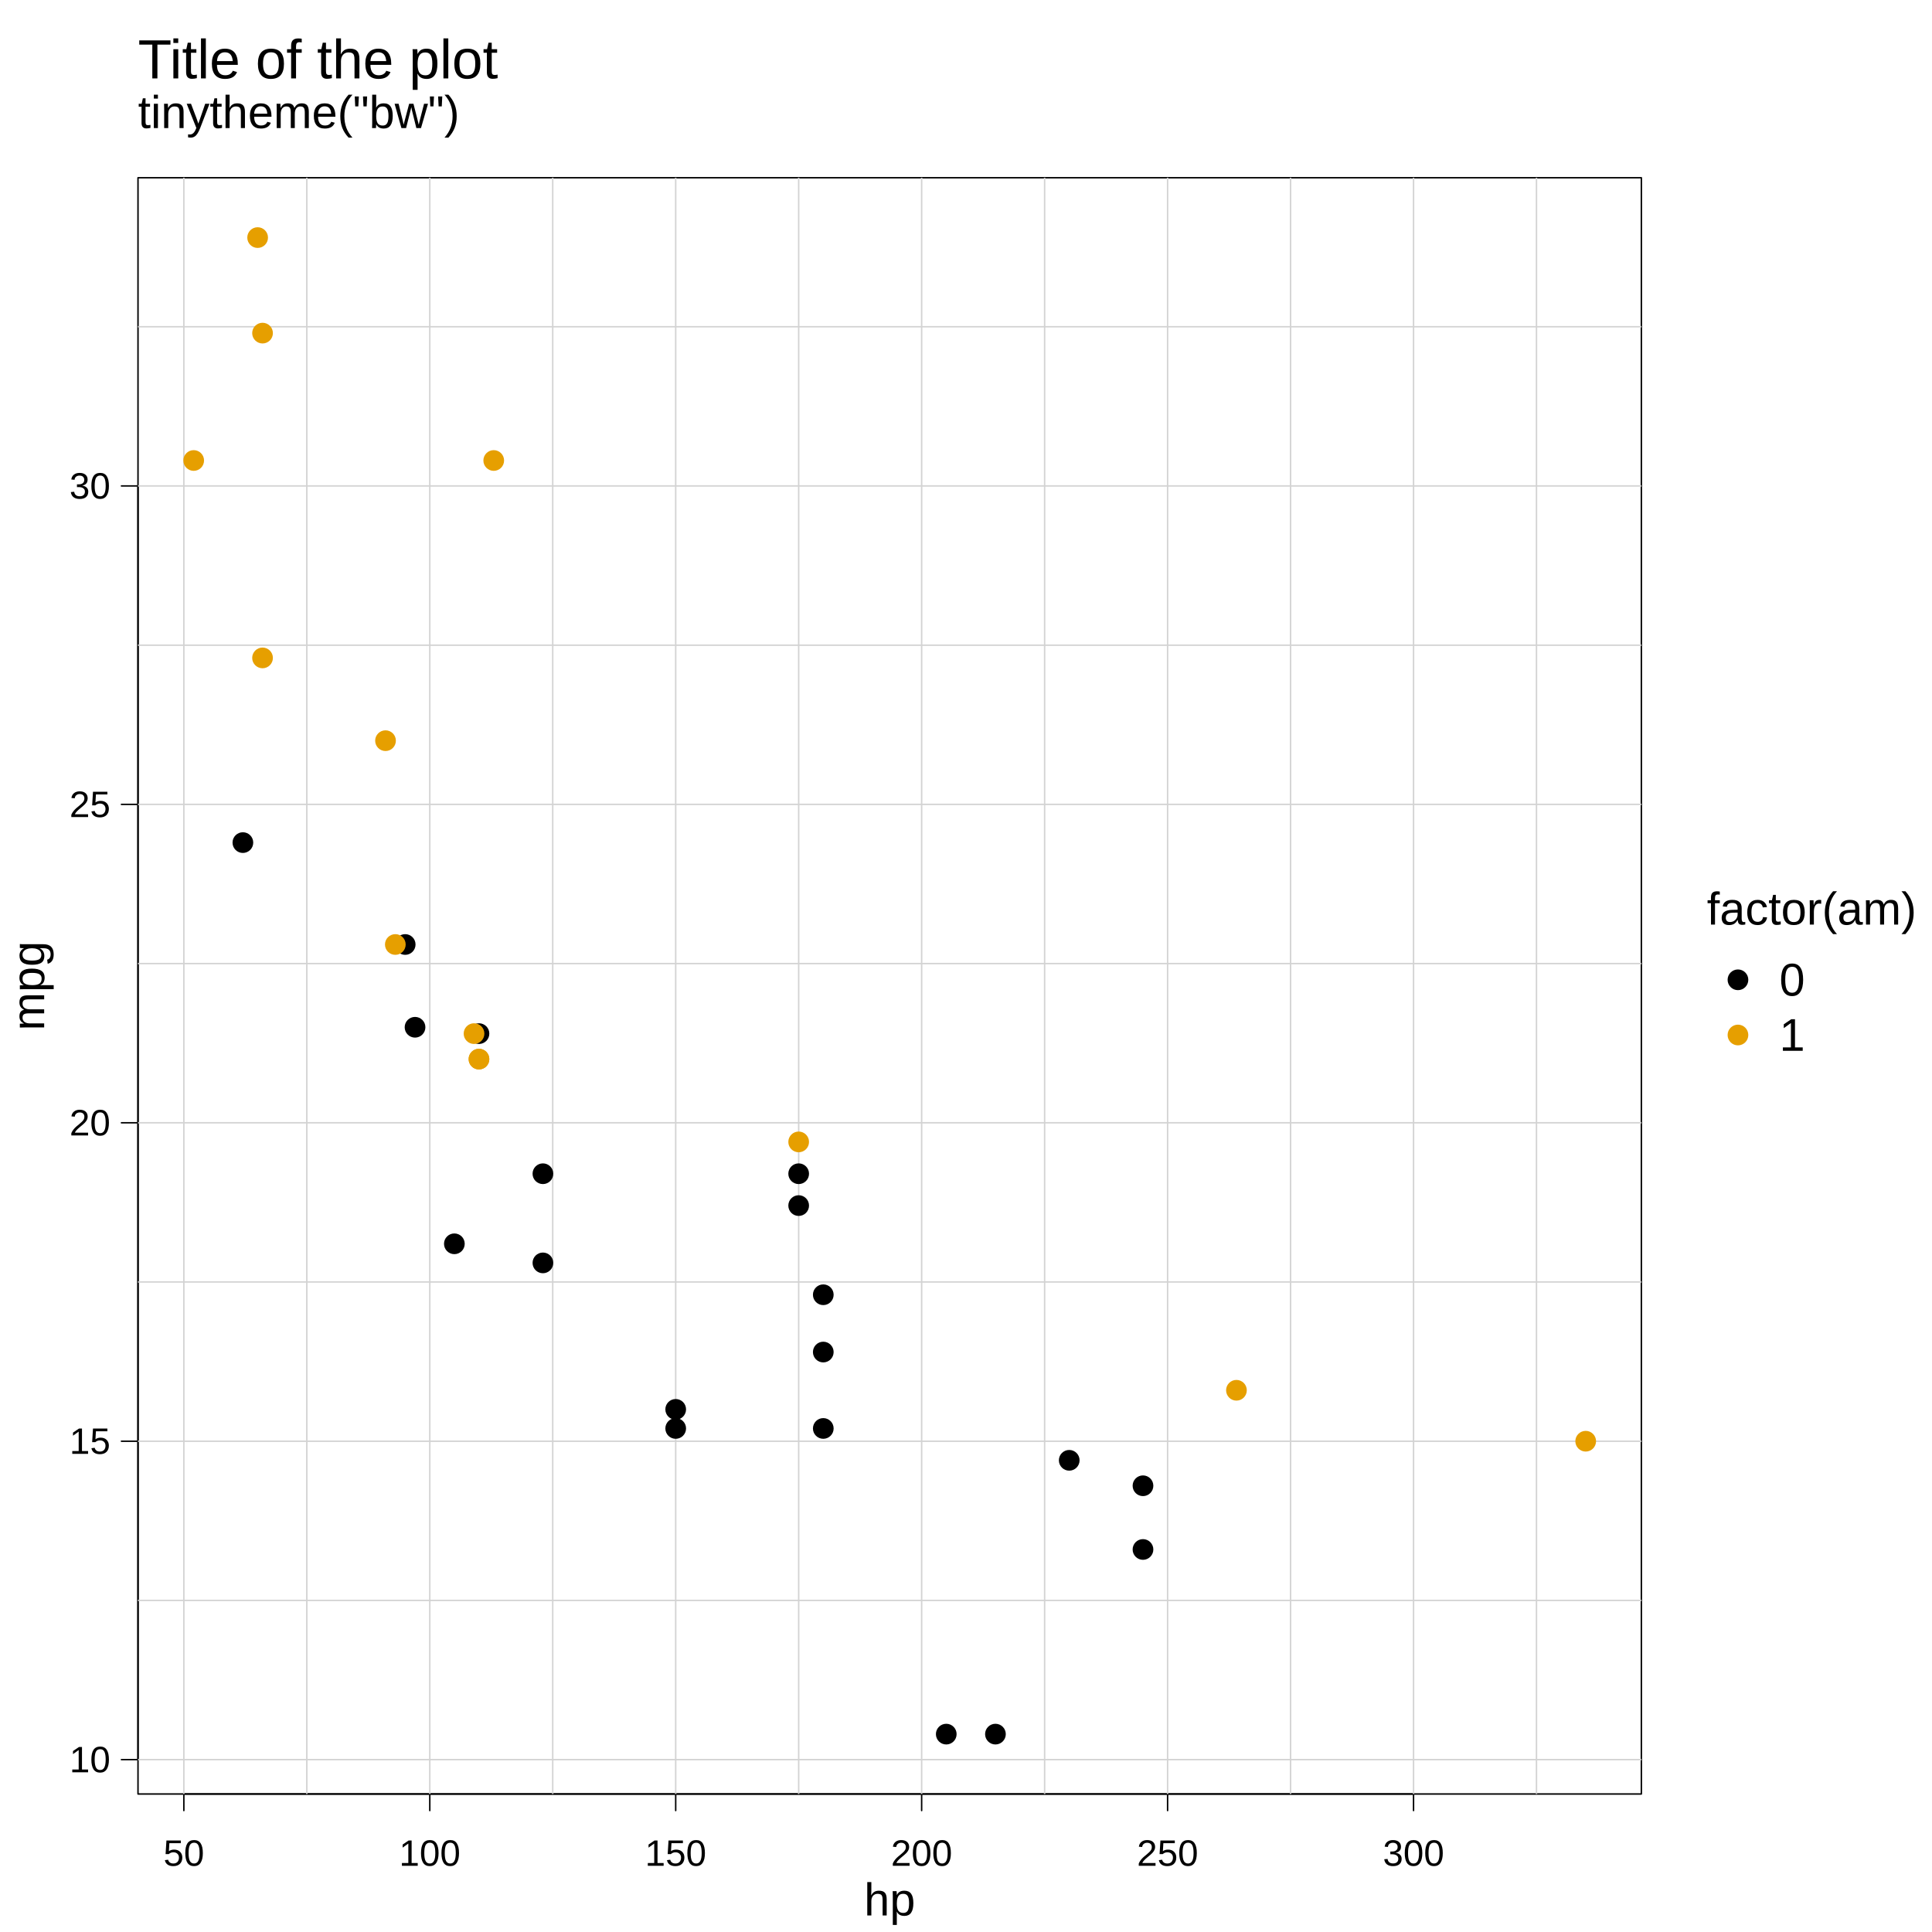
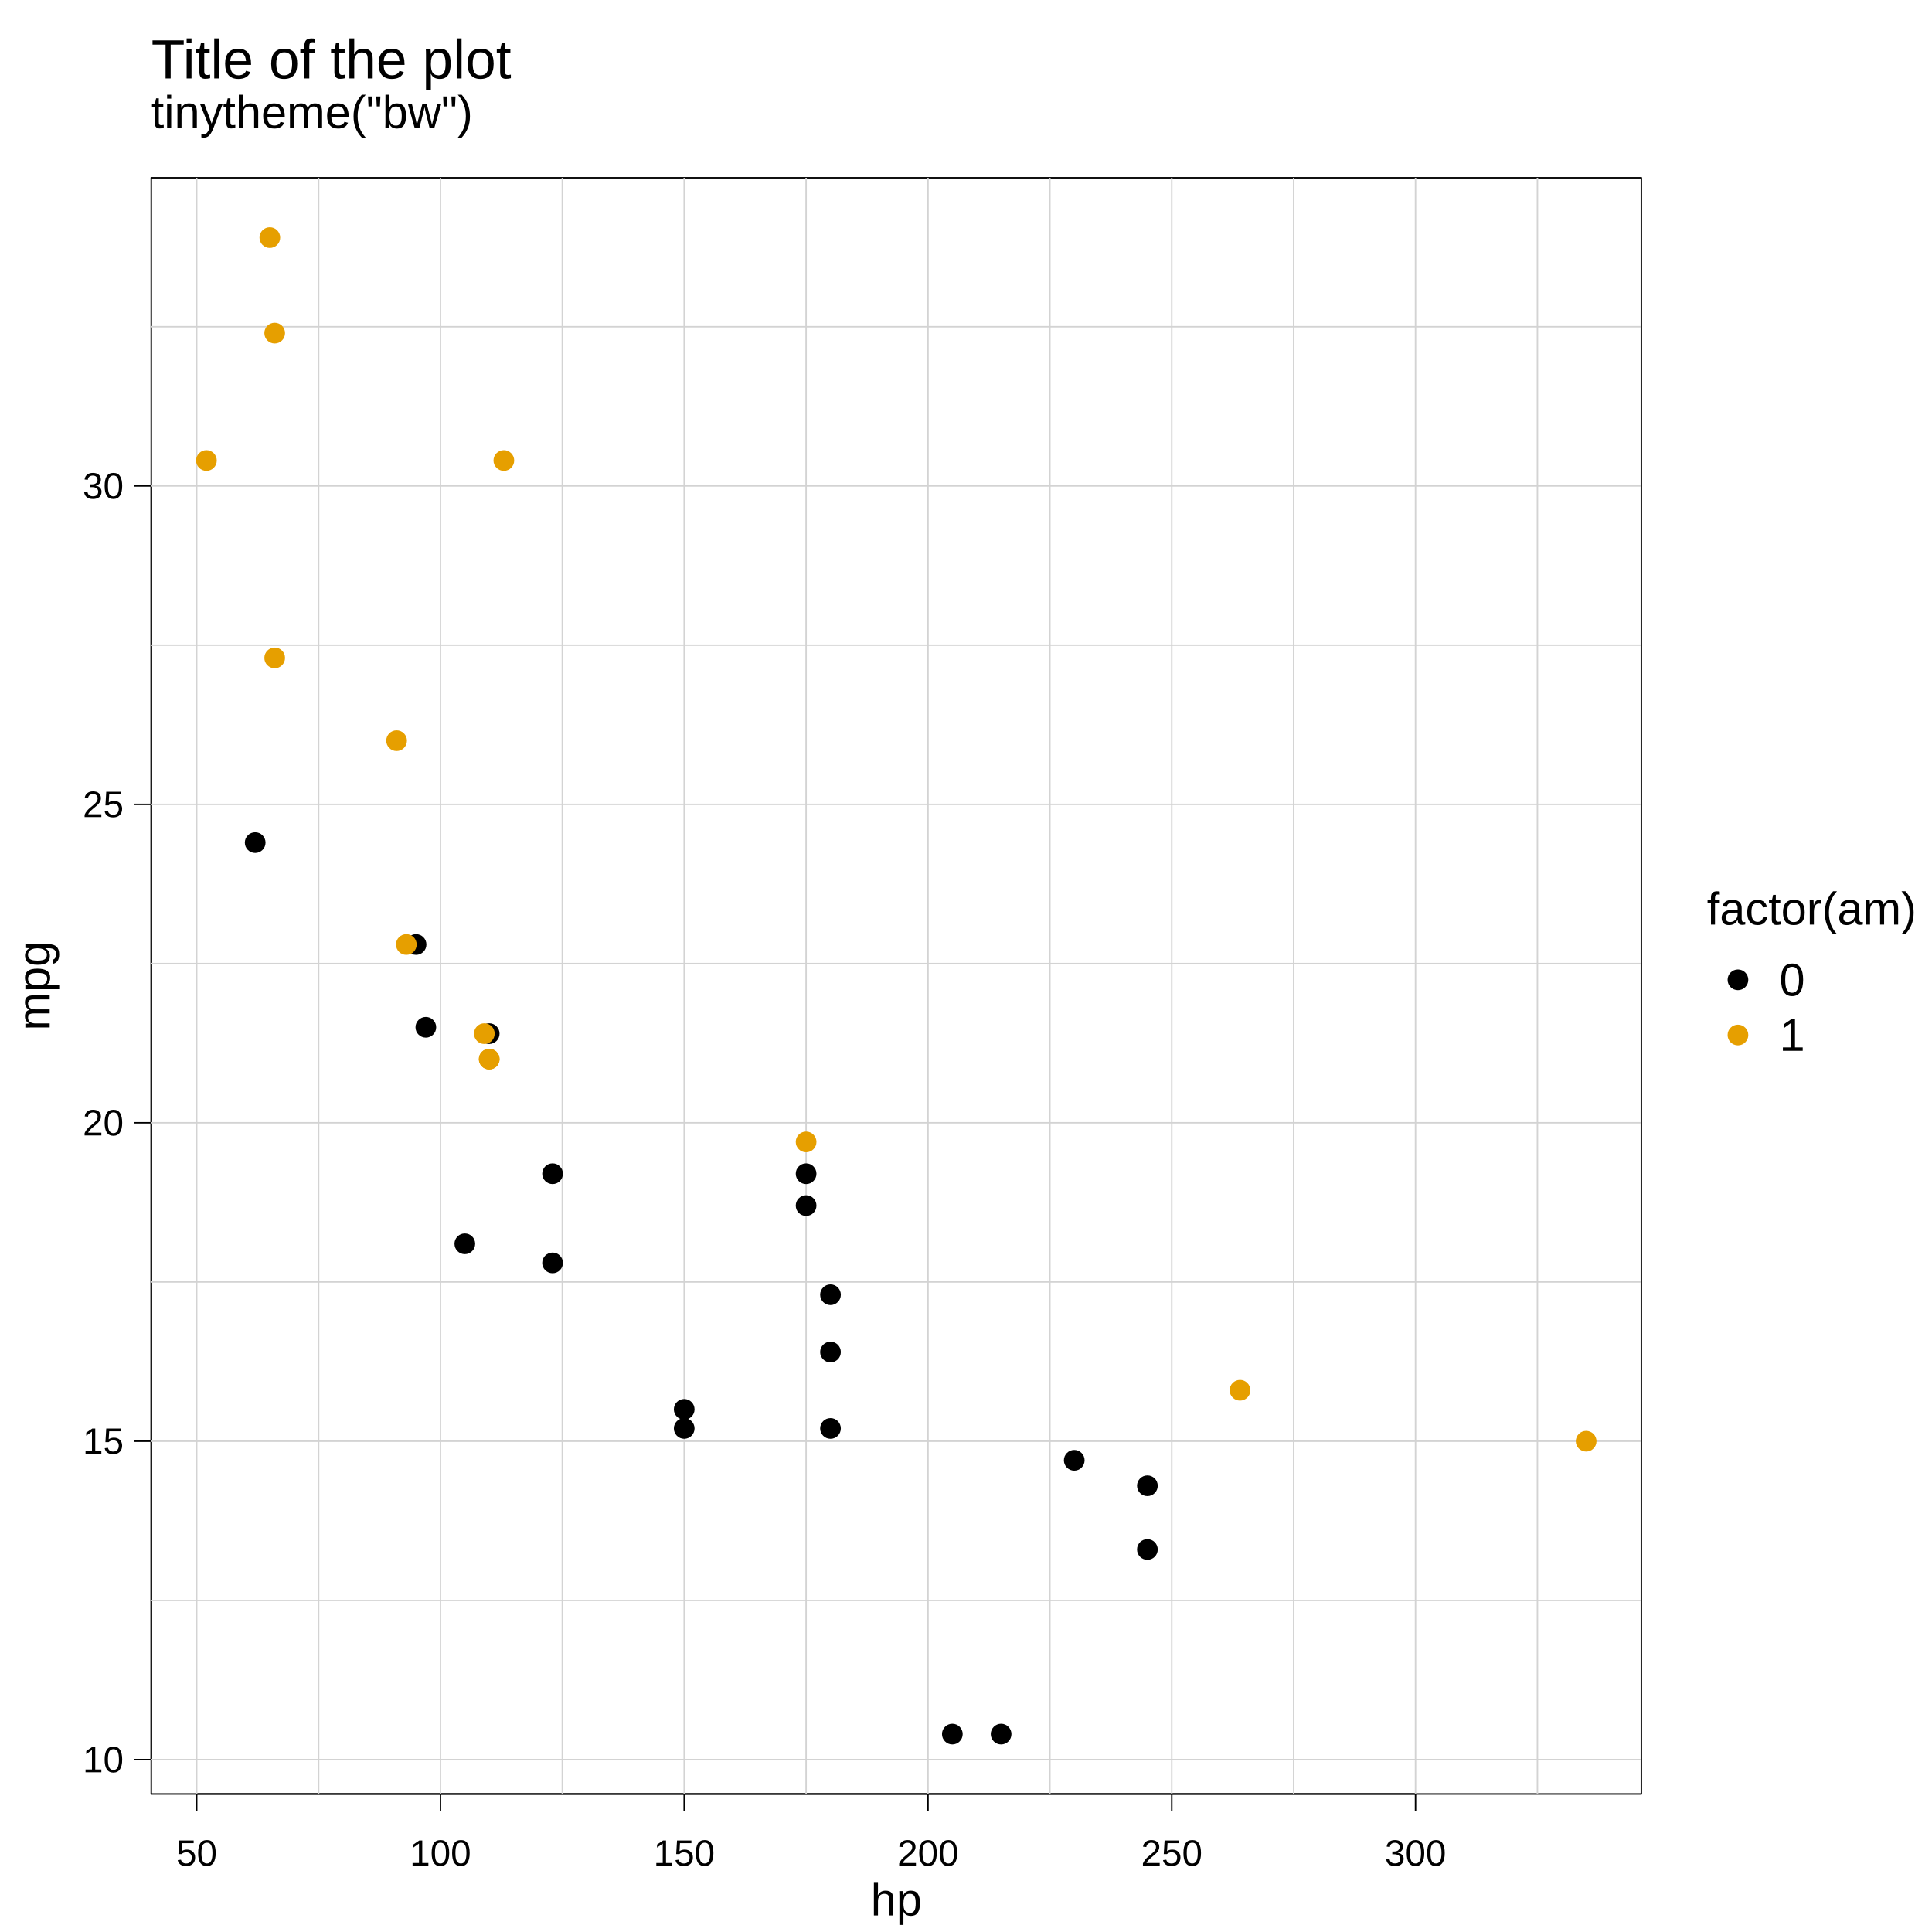
<svg xmlns="http://www.w3.org/2000/svg" width="504.00pt" height="504.00pt" viewBox="0 0 504.00 504.00">
  <g class="svglite">
    <defs>
      <style type="text/css">
    .svglite line, .svglite polyline, .svglite polygon, .svglite path, .svglite rect, .svglite circle {
      fill: none;
      stroke: #000000;
      stroke-linecap: round;
      stroke-linejoin: round;
      stroke-miterlimit: 10.00;
    }
    .svglite text {
      white-space: pre;
    }
    .svglite g.glyphgroup path {
      fill: inherit;
      stroke: none;
    }
  </style>
    </defs>
    <rect width="100%" height="100%" style="stroke: none; fill: #FFFFFF;" />
    <defs>
      <clipPath id="cpMC4wMHw1MDQuMDB8MC4wMHw1MDQuMDA=">
        <rect x="0.00" y="0.00" width="504.00" height="504.00" />
      </clipPath>
    </defs>
    <g clip-path="url(#cpMC4wMHw1MDQuMDB8MC4wMHw1MDQuMDA=)">
      <circle cx="453.38" cy="255.60" r="2.70" style="stroke-width: 0.38; stroke: none; fill: #000000;" />
      <circle cx="453.38" cy="270.00" r="2.70" style="stroke-width: 0.38; stroke: none; fill: #E69F00;" />
      <text x="472.62" y="241.20" text-anchor="middle" style="font-size: 12.00px; font-family: &quot;Liberation Sans&quot;;" textLength="54.67px" lengthAdjust="spacingAndGlyphs">factor(am)</text>
      <text x="464.18" y="259.73" style="font-size: 12.00px; font-family: &quot;Liberation Sans&quot;;" textLength="6.67px" lengthAdjust="spacingAndGlyphs">0</text>
      <text x="464.18" y="274.13" style="font-size: 12.00px; font-family: &quot;Liberation Sans&quot;;" textLength="6.67px" lengthAdjust="spacingAndGlyphs">1</text>
-       <text x="36.00" y="33.41" style="font-size: 12.00px; font-family: &quot;Liberation Sans&quot;;" textLength="83.89px" lengthAdjust="spacingAndGlyphs">tinytheme("bw")</text>
+       <text x="39.46" y="33.41" style="font-size: 12.00px; font-family: &quot;Liberation Sans&quot;;" textLength="83.89px" lengthAdjust="spacingAndGlyphs">tinytheme("bw")</text>
    </g>
    <defs>
      <clipPath id="cpMC4wMHw0MjguMTh8MC4wMHw1MDQuMDA=">
        <rect x="0.00" y="0.00" width="428.18" height="504.00" />
      </clipPath>
    </defs>
    <g clip-path="url(#cpMC4wMHw0MjguMTh8MC4wMHw1MDQuMDA=)">
-       <text x="36.00" y="20.45" style="font-size: 14.40px; font-family: &quot;Liberation Sans&quot;;" textLength="93.88px" lengthAdjust="spacingAndGlyphs">Title of the plot</text>
-       <text x="232.09" y="499.68" text-anchor="middle" style="font-size: 12.00px; font-family: &quot;Liberation Sans&quot;;" textLength="13.34px" lengthAdjust="spacingAndGlyphs">hp</text>
-       <text transform="translate(11.52,257.18) rotate(-90)" text-anchor="middle" style="font-size: 12.00px; font-family: &quot;Liberation Sans&quot;;" textLength="23.34px" lengthAdjust="spacingAndGlyphs">mpg</text>
+       <text x="39.46" y="20.45" style="font-size: 14.40px; font-family: &quot;Liberation Sans&quot;;" textLength="93.88px" lengthAdjust="spacingAndGlyphs">Title of the plot</text>
+       <text x="233.82" y="499.68" text-anchor="middle" style="font-size: 12.00px; font-family: &quot;Liberation Sans&quot;;" textLength="13.34px" lengthAdjust="spacingAndGlyphs">hp</text>
+       <text transform="translate(12.96,257.18) rotate(-90)" text-anchor="middle" style="font-size: 12.00px; font-family: &quot;Liberation Sans&quot;;" textLength="23.34px" lengthAdjust="spacingAndGlyphs">mpg</text>
    </g>
    <g clip-path="url(#cpMC4wMHw1MDQuMDB8MC4wMHw1MDQuMDA=)">
-       <line x1="47.96" y1="468.00" x2="368.75" y2="468.00" style="stroke-width: 0.38;" />
-       <line x1="47.96" y1="468.00" x2="47.96" y2="472.32" style="stroke-width: 0.38;" />
-       <line x1="112.12" y1="468.00" x2="112.12" y2="472.32" style="stroke-width: 0.38;" />
-       <line x1="176.27" y1="468.00" x2="176.27" y2="472.32" style="stroke-width: 0.38;" />
-       <line x1="240.43" y1="468.00" x2="240.43" y2="472.32" style="stroke-width: 0.38;" />
-       <line x1="304.59" y1="468.00" x2="304.59" y2="472.32" style="stroke-width: 0.38;" />
-       <line x1="368.75" y1="468.00" x2="368.75" y2="472.32" style="stroke-width: 0.38;" />
-       <text x="47.96" y="486.72" text-anchor="middle" style="font-size: 9.60px; font-family: &quot;Liberation Sans&quot;;" textLength="10.66px" lengthAdjust="spacingAndGlyphs">50</text>
-       <text x="112.12" y="486.72" text-anchor="middle" style="font-size: 9.60px; font-family: &quot;Liberation Sans&quot;;" textLength="15.98px" lengthAdjust="spacingAndGlyphs">100</text>
-       <text x="176.27" y="486.72" text-anchor="middle" style="font-size: 9.60px; font-family: &quot;Liberation Sans&quot;;" textLength="15.98px" lengthAdjust="spacingAndGlyphs">150</text>
-       <text x="240.43" y="486.72" text-anchor="middle" style="font-size: 9.60px; font-family: &quot;Liberation Sans&quot;;" textLength="15.98px" lengthAdjust="spacingAndGlyphs">200</text>
-       <text x="304.59" y="486.72" text-anchor="middle" style="font-size: 9.60px; font-family: &quot;Liberation Sans&quot;;" textLength="15.98px" lengthAdjust="spacingAndGlyphs">250</text>
-       <text x="368.75" y="486.72" text-anchor="middle" style="font-size: 9.60px; font-family: &quot;Liberation Sans&quot;;" textLength="15.98px" lengthAdjust="spacingAndGlyphs">300</text>
-       <line x1="36.00" y1="459.03" x2="36.00" y2="126.77" style="stroke-width: 0.38;" />
-       <line x1="36.00" y1="459.03" x2="31.68" y2="459.03" style="stroke-width: 0.38;" />
-       <line x1="36.00" y1="375.97" x2="31.68" y2="375.97" style="stroke-width: 0.38;" />
-       <line x1="36.00" y1="292.90" x2="31.68" y2="292.90" style="stroke-width: 0.38;" />
-       <line x1="36.00" y1="209.84" x2="31.68" y2="209.84" style="stroke-width: 0.38;" />
-       <line x1="36.00" y1="126.77" x2="31.68" y2="126.77" style="stroke-width: 0.38;" />
-       <text x="28.80" y="462.33" text-anchor="end" style="font-size: 9.60px; font-family: &quot;Liberation Sans&quot;;" textLength="10.66px" lengthAdjust="spacingAndGlyphs">10</text>
-       <text x="28.80" y="379.26" text-anchor="end" style="font-size: 9.60px; font-family: &quot;Liberation Sans&quot;;" textLength="10.66px" lengthAdjust="spacingAndGlyphs">15</text>
-       <text x="28.80" y="296.20" text-anchor="end" style="font-size: 9.60px; font-family: &quot;Liberation Sans&quot;;" textLength="10.66px" lengthAdjust="spacingAndGlyphs">20</text>
-       <text x="28.80" y="213.14" text-anchor="end" style="font-size: 9.60px; font-family: &quot;Liberation Sans&quot;;" textLength="10.66px" lengthAdjust="spacingAndGlyphs">25</text>
-       <text x="28.80" y="130.07" text-anchor="end" style="font-size: 9.60px; font-family: &quot;Liberation Sans&quot;;" textLength="10.66px" lengthAdjust="spacingAndGlyphs">30</text>
-       <polygon points="36.00,468.00 428.18,468.00 428.18,46.37 36.00,46.37 " style="stroke-width: 0.38;" />
+       <line x1="51.31" y1="468.00" x2="369.27" y2="468.00" style="stroke-width: 0.38;" />
+       <line x1="51.31" y1="468.00" x2="51.31" y2="472.32" style="stroke-width: 0.38;" />
+       <line x1="114.90" y1="468.00" x2="114.90" y2="472.32" style="stroke-width: 0.38;" />
+       <line x1="178.49" y1="468.00" x2="178.49" y2="472.32" style="stroke-width: 0.38;" />
+       <line x1="242.09" y1="468.00" x2="242.09" y2="472.32" style="stroke-width: 0.38;" />
+       <line x1="305.68" y1="468.00" x2="305.68" y2="472.32" style="stroke-width: 0.38;" />
+       <line x1="369.27" y1="468.00" x2="369.27" y2="472.32" style="stroke-width: 0.38;" />
+       <text x="51.31" y="486.72" text-anchor="middle" style="font-size: 9.60px; font-family: &quot;Liberation Sans&quot;;" textLength="10.66px" lengthAdjust="spacingAndGlyphs">50</text>
+       <text x="114.90" y="486.72" text-anchor="middle" style="font-size: 9.60px; font-family: &quot;Liberation Sans&quot;;" textLength="15.98px" lengthAdjust="spacingAndGlyphs">100</text>
+       <text x="178.49" y="486.72" text-anchor="middle" style="font-size: 9.60px; font-family: &quot;Liberation Sans&quot;;" textLength="15.98px" lengthAdjust="spacingAndGlyphs">150</text>
+       <text x="242.09" y="486.72" text-anchor="middle" style="font-size: 9.60px; font-family: &quot;Liberation Sans&quot;;" textLength="15.98px" lengthAdjust="spacingAndGlyphs">200</text>
+       <text x="305.68" y="486.72" text-anchor="middle" style="font-size: 9.60px; font-family: &quot;Liberation Sans&quot;;" textLength="15.98px" lengthAdjust="spacingAndGlyphs">250</text>
+       <text x="369.27" y="486.72" text-anchor="middle" style="font-size: 9.60px; font-family: &quot;Liberation Sans&quot;;" textLength="15.98px" lengthAdjust="spacingAndGlyphs">300</text>
+       <line x1="39.46" y1="459.03" x2="39.46" y2="126.77" style="stroke-width: 0.38;" />
+       <line x1="39.46" y1="459.03" x2="35.14" y2="459.03" style="stroke-width: 0.38;" />
+       <line x1="39.46" y1="375.97" x2="35.14" y2="375.97" style="stroke-width: 0.38;" />
+       <line x1="39.46" y1="292.90" x2="35.14" y2="292.90" style="stroke-width: 0.38;" />
+       <line x1="39.46" y1="209.84" x2="35.14" y2="209.84" style="stroke-width: 0.38;" />
+       <line x1="39.46" y1="126.77" x2="35.14" y2="126.77" style="stroke-width: 0.38;" />
+       <text x="32.26" y="462.33" text-anchor="end" style="font-size: 9.60px; font-family: &quot;Liberation Sans&quot;;" textLength="10.66px" lengthAdjust="spacingAndGlyphs">10</text>
+       <text x="32.26" y="379.26" text-anchor="end" style="font-size: 9.60px; font-family: &quot;Liberation Sans&quot;;" textLength="10.66px" lengthAdjust="spacingAndGlyphs">15</text>
+       <text x="32.26" y="296.20" text-anchor="end" style="font-size: 9.60px; font-family: &quot;Liberation Sans&quot;;" textLength="10.66px" lengthAdjust="spacingAndGlyphs">20</text>
+       <text x="32.26" y="213.14" text-anchor="end" style="font-size: 9.60px; font-family: &quot;Liberation Sans&quot;;" textLength="10.66px" lengthAdjust="spacingAndGlyphs">25</text>
+       <text x="32.26" y="130.07" text-anchor="end" style="font-size: 9.60px; font-family: &quot;Liberation Sans&quot;;" textLength="10.66px" lengthAdjust="spacingAndGlyphs">30</text>
+       <polygon points="39.46,468.00 428.18,468.00 428.18,46.37 39.46,46.37 " style="stroke-width: 0.38;" />
    </g>
    <defs>
-       <clipPath id="cpMzYuMDB8NDI4LjE4fDQ2LjM3fDQ2OC4wMA==">
-         <rect x="36.00" y="46.37" width="392.18" height="421.63" />
+       <clipPath id="cpMzkuNDZ8NDI4LjE4fDQ2LjM3fDQ2OC4wMA==">
+         <rect x="39.46" y="46.37" width="388.72" height="421.63" />
      </clipPath>
    </defs>
-     <g clip-path="url(#cpMzYuMDB8NDI4LjE4fDQ2LjM3fDQ2OC4wMA==)">
-       <line x1="15.88" y1="468.00" x2="15.88" y2="46.37" style="stroke-width: 0.38; stroke: #D3D3D3;" />
-       <line x1="47.96" y1="468.00" x2="47.96" y2="46.37" style="stroke-width: 0.38; stroke: #D3D3D3;" />
-       <line x1="80.04" y1="468.00" x2="80.04" y2="46.37" style="stroke-width: 0.38; stroke: #D3D3D3;" />
-       <line x1="112.12" y1="468.00" x2="112.12" y2="46.37" style="stroke-width: 0.38; stroke: #D3D3D3;" />
-       <line x1="144.19" y1="468.00" x2="144.19" y2="46.37" style="stroke-width: 0.38; stroke: #D3D3D3;" />
-       <line x1="176.27" y1="468.00" x2="176.27" y2="46.37" style="stroke-width: 0.38; stroke: #D3D3D3;" />
-       <line x1="208.35" y1="468.00" x2="208.35" y2="46.37" style="stroke-width: 0.38; stroke: #D3D3D3;" />
-       <line x1="240.43" y1="468.00" x2="240.43" y2="46.37" style="stroke-width: 0.38; stroke: #D3D3D3;" />
-       <line x1="272.51" y1="468.00" x2="272.51" y2="46.37" style="stroke-width: 0.38; stroke: #D3D3D3;" />
-       <line x1="304.59" y1="468.00" x2="304.59" y2="46.37" style="stroke-width: 0.38; stroke: #D3D3D3;" />
-       <line x1="336.67" y1="468.00" x2="336.67" y2="46.37" style="stroke-width: 0.38; stroke: #D3D3D3;" />
-       <line x1="368.75" y1="468.00" x2="368.75" y2="46.37" style="stroke-width: 0.38; stroke: #D3D3D3;" />
-       <line x1="400.82" y1="468.00" x2="400.82" y2="46.37" style="stroke-width: 0.38; stroke: #D3D3D3;" />
-       <line x1="36.00" y1="500.56" x2="428.18" y2="500.56" style="stroke-width: 0.38; stroke: #D3D3D3;" />
-       <line x1="36.00" y1="459.03" x2="428.18" y2="459.03" style="stroke-width: 0.38; stroke: #D3D3D3;" />
-       <line x1="36.00" y1="417.50" x2="428.18" y2="417.50" style="stroke-width: 0.38; stroke: #D3D3D3;" />
-       <line x1="36.00" y1="375.97" x2="428.18" y2="375.97" style="stroke-width: 0.38; stroke: #D3D3D3;" />
-       <line x1="36.00" y1="334.43" x2="428.18" y2="334.43" style="stroke-width: 0.38; stroke: #D3D3D3;" />
-       <line x1="36.00" y1="292.90" x2="428.18" y2="292.90" style="stroke-width: 0.38; stroke: #D3D3D3;" />
-       <line x1="36.00" y1="251.37" x2="428.18" y2="251.37" style="stroke-width: 0.38; stroke: #D3D3D3;" />
-       <line x1="36.00" y1="209.84" x2="428.18" y2="209.84" style="stroke-width: 0.38; stroke: #D3D3D3;" />
-       <line x1="36.00" y1="168.31" x2="428.18" y2="168.31" style="stroke-width: 0.38; stroke: #D3D3D3;" />
-       <line x1="36.00" y1="126.77" x2="428.18" y2="126.77" style="stroke-width: 0.38; stroke: #D3D3D3;" />
-       <line x1="36.00" y1="85.24" x2="428.18" y2="85.24" style="stroke-width: 0.38; stroke: #D3D3D3;" />
-       <circle cx="124.95" cy="269.64" r="2.70" style="stroke-width: 0.38; stroke: none; fill: #000000;" />
-       <circle cx="208.35" cy="314.50" r="2.70" style="stroke-width: 0.38; stroke: none; fill: #000000;" />
-       <circle cx="118.53" cy="324.47" r="2.70" style="stroke-width: 0.38; stroke: none; fill: #000000;" />
-       <circle cx="298.17" cy="387.59" r="2.70" style="stroke-width: 0.38; stroke: none; fill: #000000;" />
-       <circle cx="63.36" cy="219.81" r="2.70" style="stroke-width: 0.38; stroke: none; fill: #000000;" />
-       <circle cx="105.70" cy="246.39" r="2.70" style="stroke-width: 0.38; stroke: none; fill: #000000;" />
-       <circle cx="141.63" cy="306.19" r="2.70" style="stroke-width: 0.38; stroke: none; fill: #000000;" />
-       <circle cx="141.63" cy="329.45" r="2.70" style="stroke-width: 0.38; stroke: none; fill: #000000;" />
-       <circle cx="214.77" cy="352.71" r="2.70" style="stroke-width: 0.38; stroke: none; fill: #000000;" />
-       <circle cx="214.77" cy="337.76" r="2.70" style="stroke-width: 0.38; stroke: none; fill: #000000;" />
-       <circle cx="214.77" cy="372.64" r="2.70" style="stroke-width: 0.38; stroke: none; fill: #000000;" />
-       <circle cx="246.85" cy="452.38" r="2.70" style="stroke-width: 0.38; stroke: none; fill: #000000;" />
-       <circle cx="259.68" cy="452.38" r="2.70" style="stroke-width: 0.38; stroke: none; fill: #000000;" />
-       <circle cx="278.93" cy="380.95" r="2.70" style="stroke-width: 0.38; stroke: none; fill: #000000;" />
-       <circle cx="108.27" cy="267.98" r="2.70" style="stroke-width: 0.38; stroke: none; fill: #000000;" />
-       <circle cx="176.27" cy="367.66" r="2.70" style="stroke-width: 0.38; stroke: none; fill: #000000;" />
-       <circle cx="176.27" cy="372.64" r="2.70" style="stroke-width: 0.38; stroke: none; fill: #000000;" />
-       <circle cx="298.17" cy="404.21" r="2.70" style="stroke-width: 0.38; stroke: none; fill: #000000;" />
-       <circle cx="208.35" cy="306.19" r="2.70" style="stroke-width: 0.38; stroke: none; fill: #000000;" />
-       <circle cx="124.95" cy="276.29" r="2.70" style="stroke-width: 0.38; stroke: none; fill: #E69F00;" />
-       <circle cx="124.95" cy="276.29" r="2.70" style="stroke-width: 0.38; stroke: none; fill: #E69F00;" />
-       <circle cx="103.13" cy="246.39" r="2.70" style="stroke-width: 0.38; stroke: none; fill: #E69F00;" />
-       <circle cx="68.49" cy="86.90" r="2.70" style="stroke-width: 0.38; stroke: none; fill: #E69F00;" />
-       <circle cx="50.53" cy="120.13" r="2.70" style="stroke-width: 0.38; stroke: none; fill: #E69F00;" />
-       <circle cx="67.21" cy="61.98" r="2.70" style="stroke-width: 0.38; stroke: none; fill: #E69F00;" />
-       <circle cx="68.49" cy="171.63" r="2.70" style="stroke-width: 0.38; stroke: none; fill: #E69F00;" />
-       <circle cx="100.57" cy="193.22" r="2.70" style="stroke-width: 0.38; stroke: none; fill: #E69F00;" />
-       <circle cx="128.80" cy="120.13" r="2.70" style="stroke-width: 0.38; stroke: none; fill: #E69F00;" />
-       <circle cx="322.55" cy="362.68" r="2.70" style="stroke-width: 0.38; stroke: none; fill: #E69F00;" />
-       <circle cx="208.35" cy="297.89" r="2.70" style="stroke-width: 0.38; stroke: none; fill: #E69F00;" />
-       <circle cx="413.66" cy="375.97" r="2.70" style="stroke-width: 0.38; stroke: none; fill: #E69F00;" />
-       <circle cx="123.66" cy="269.64" r="2.70" style="stroke-width: 0.38; stroke: none; fill: #E69F00;" />
+     <g clip-path="url(#cpMzkuNDZ8NDI4LjE4fDQ2LjM3fDQ2OC4wMA==)">
+       <line x1="19.51" y1="468.00" x2="19.51" y2="46.37" style="stroke-width: 0.38; stroke: #D3D3D3;" />
+       <line x1="51.31" y1="468.00" x2="51.31" y2="46.37" style="stroke-width: 0.38; stroke: #D3D3D3;" />
+       <line x1="83.11" y1="468.00" x2="83.11" y2="46.37" style="stroke-width: 0.38; stroke: #D3D3D3;" />
+       <line x1="114.90" y1="468.00" x2="114.90" y2="46.37" style="stroke-width: 0.38; stroke: #D3D3D3;" />
+       <line x1="146.70" y1="468.00" x2="146.70" y2="46.37" style="stroke-width: 0.38; stroke: #D3D3D3;" />
+       <line x1="178.49" y1="468.00" x2="178.49" y2="46.37" style="stroke-width: 0.38; stroke: #D3D3D3;" />
+       <line x1="210.29" y1="468.00" x2="210.29" y2="46.37" style="stroke-width: 0.38; stroke: #D3D3D3;" />
+       <line x1="242.09" y1="468.00" x2="242.09" y2="46.37" style="stroke-width: 0.38; stroke: #D3D3D3;" />
+       <line x1="273.88" y1="468.00" x2="273.88" y2="46.37" style="stroke-width: 0.38; stroke: #D3D3D3;" />
+       <line x1="305.68" y1="468.00" x2="305.68" y2="46.37" style="stroke-width: 0.38; stroke: #D3D3D3;" />
+       <line x1="337.47" y1="468.00" x2="337.47" y2="46.37" style="stroke-width: 0.38; stroke: #D3D3D3;" />
+       <line x1="369.27" y1="468.00" x2="369.27" y2="46.37" style="stroke-width: 0.38; stroke: #D3D3D3;" />
+       <line x1="401.07" y1="468.00" x2="401.07" y2="46.37" style="stroke-width: 0.38; stroke: #D3D3D3;" />
+       <line x1="39.46" y1="500.56" x2="428.18" y2="500.56" style="stroke-width: 0.38; stroke: #D3D3D3;" />
+       <line x1="39.46" y1="459.03" x2="428.18" y2="459.03" style="stroke-width: 0.38; stroke: #D3D3D3;" />
+       <line x1="39.46" y1="417.50" x2="428.18" y2="417.50" style="stroke-width: 0.38; stroke: #D3D3D3;" />
+       <line x1="39.46" y1="375.97" x2="428.18" y2="375.97" style="stroke-width: 0.38; stroke: #D3D3D3;" />
+       <line x1="39.46" y1="334.43" x2="428.18" y2="334.43" style="stroke-width: 0.38; stroke: #D3D3D3;" />
+       <line x1="39.46" y1="292.90" x2="428.18" y2="292.90" style="stroke-width: 0.38; stroke: #D3D3D3;" />
+       <line x1="39.46" y1="251.37" x2="428.18" y2="251.37" style="stroke-width: 0.38; stroke: #D3D3D3;" />
+       <line x1="39.46" y1="209.84" x2="428.18" y2="209.84" style="stroke-width: 0.38; stroke: #D3D3D3;" />
+       <line x1="39.46" y1="168.31" x2="428.18" y2="168.31" style="stroke-width: 0.38; stroke: #D3D3D3;" />
+       <line x1="39.46" y1="126.77" x2="428.18" y2="126.77" style="stroke-width: 0.38; stroke: #D3D3D3;" />
+       <line x1="39.46" y1="85.24" x2="428.18" y2="85.24" style="stroke-width: 0.38; stroke: #D3D3D3;" />
+       <circle cx="127.62" cy="269.64" r="2.70" style="stroke-width: 0.38; stroke: none; fill: #000000;" />
+       <circle cx="210.29" cy="314.50" r="2.70" style="stroke-width: 0.38; stroke: none; fill: #000000;" />
+       <circle cx="121.26" cy="324.47" r="2.70" style="stroke-width: 0.38; stroke: none; fill: #000000;" />
+       <circle cx="299.32" cy="387.59" r="2.70" style="stroke-width: 0.38; stroke: none; fill: #000000;" />
+       <circle cx="66.57" cy="219.81" r="2.70" style="stroke-width: 0.38; stroke: none; fill: #000000;" />
+       <circle cx="108.54" cy="246.39" r="2.70" style="stroke-width: 0.38; stroke: none; fill: #000000;" />
+       <circle cx="144.15" cy="306.19" r="2.70" style="stroke-width: 0.38; stroke: none; fill: #000000;" />
+       <circle cx="144.15" cy="329.45" r="2.70" style="stroke-width: 0.38; stroke: none; fill: #000000;" />
+       <circle cx="216.65" cy="352.71" r="2.70" style="stroke-width: 0.38; stroke: none; fill: #000000;" />
+       <circle cx="216.65" cy="337.76" r="2.70" style="stroke-width: 0.38; stroke: none; fill: #000000;" />
+       <circle cx="216.65" cy="372.64" r="2.70" style="stroke-width: 0.38; stroke: none; fill: #000000;" />
+       <circle cx="248.44" cy="452.38" r="2.70" style="stroke-width: 0.38; stroke: none; fill: #000000;" />
+       <circle cx="261.16" cy="452.38" r="2.70" style="stroke-width: 0.38; stroke: none; fill: #000000;" />
+       <circle cx="280.24" cy="380.95" r="2.70" style="stroke-width: 0.38; stroke: none; fill: #000000;" />
+       <circle cx="111.09" cy="267.98" r="2.70" style="stroke-width: 0.38; stroke: none; fill: #000000;" />
+       <circle cx="178.49" cy="367.66" r="2.70" style="stroke-width: 0.38; stroke: none; fill: #000000;" />
+       <circle cx="178.49" cy="372.64" r="2.70" style="stroke-width: 0.38; stroke: none; fill: #000000;" />
+       <circle cx="299.32" cy="404.21" r="2.70" style="stroke-width: 0.38; stroke: none; fill: #000000;" />
+       <circle cx="210.29" cy="306.19" r="2.70" style="stroke-width: 0.38; stroke: none; fill: #000000;" />
+       <circle cx="127.62" cy="276.29" r="2.70" style="stroke-width: 0.38; stroke: none; fill: #E69F00;" />
+       <circle cx="127.62" cy="276.29" r="2.70" style="stroke-width: 0.38; stroke: none; fill: #E69F00;" />
+       <circle cx="106.00" cy="246.39" r="2.70" style="stroke-width: 0.38; stroke: none; fill: #E69F00;" />
+       <circle cx="71.66" cy="86.90" r="2.70" style="stroke-width: 0.38; stroke: none; fill: #E69F00;" />
+       <circle cx="53.85" cy="120.13" r="2.70" style="stroke-width: 0.38; stroke: none; fill: #E69F00;" />
+       <circle cx="70.39" cy="61.98" r="2.70" style="stroke-width: 0.38; stroke: none; fill: #E69F00;" />
+       <circle cx="71.66" cy="171.63" r="2.70" style="stroke-width: 0.38; stroke: none; fill: #E69F00;" />
+       <circle cx="103.46" cy="193.22" r="2.70" style="stroke-width: 0.38; stroke: none; fill: #E69F00;" />
+       <circle cx="131.44" cy="120.13" r="2.70" style="stroke-width: 0.38; stroke: none; fill: #E69F00;" />
+       <circle cx="323.48" cy="362.68" r="2.70" style="stroke-width: 0.38; stroke: none; fill: #E69F00;" />
+       <circle cx="210.29" cy="297.89" r="2.70" style="stroke-width: 0.38; stroke: none; fill: #E69F00;" />
+       <circle cx="413.78" cy="375.97" r="2.70" style="stroke-width: 0.38; stroke: none; fill: #E69F00;" />
+       <circle cx="126.35" cy="269.64" r="2.70" style="stroke-width: 0.38; stroke: none; fill: #E69F00;" />
    </g>
  </g>
</svg>
